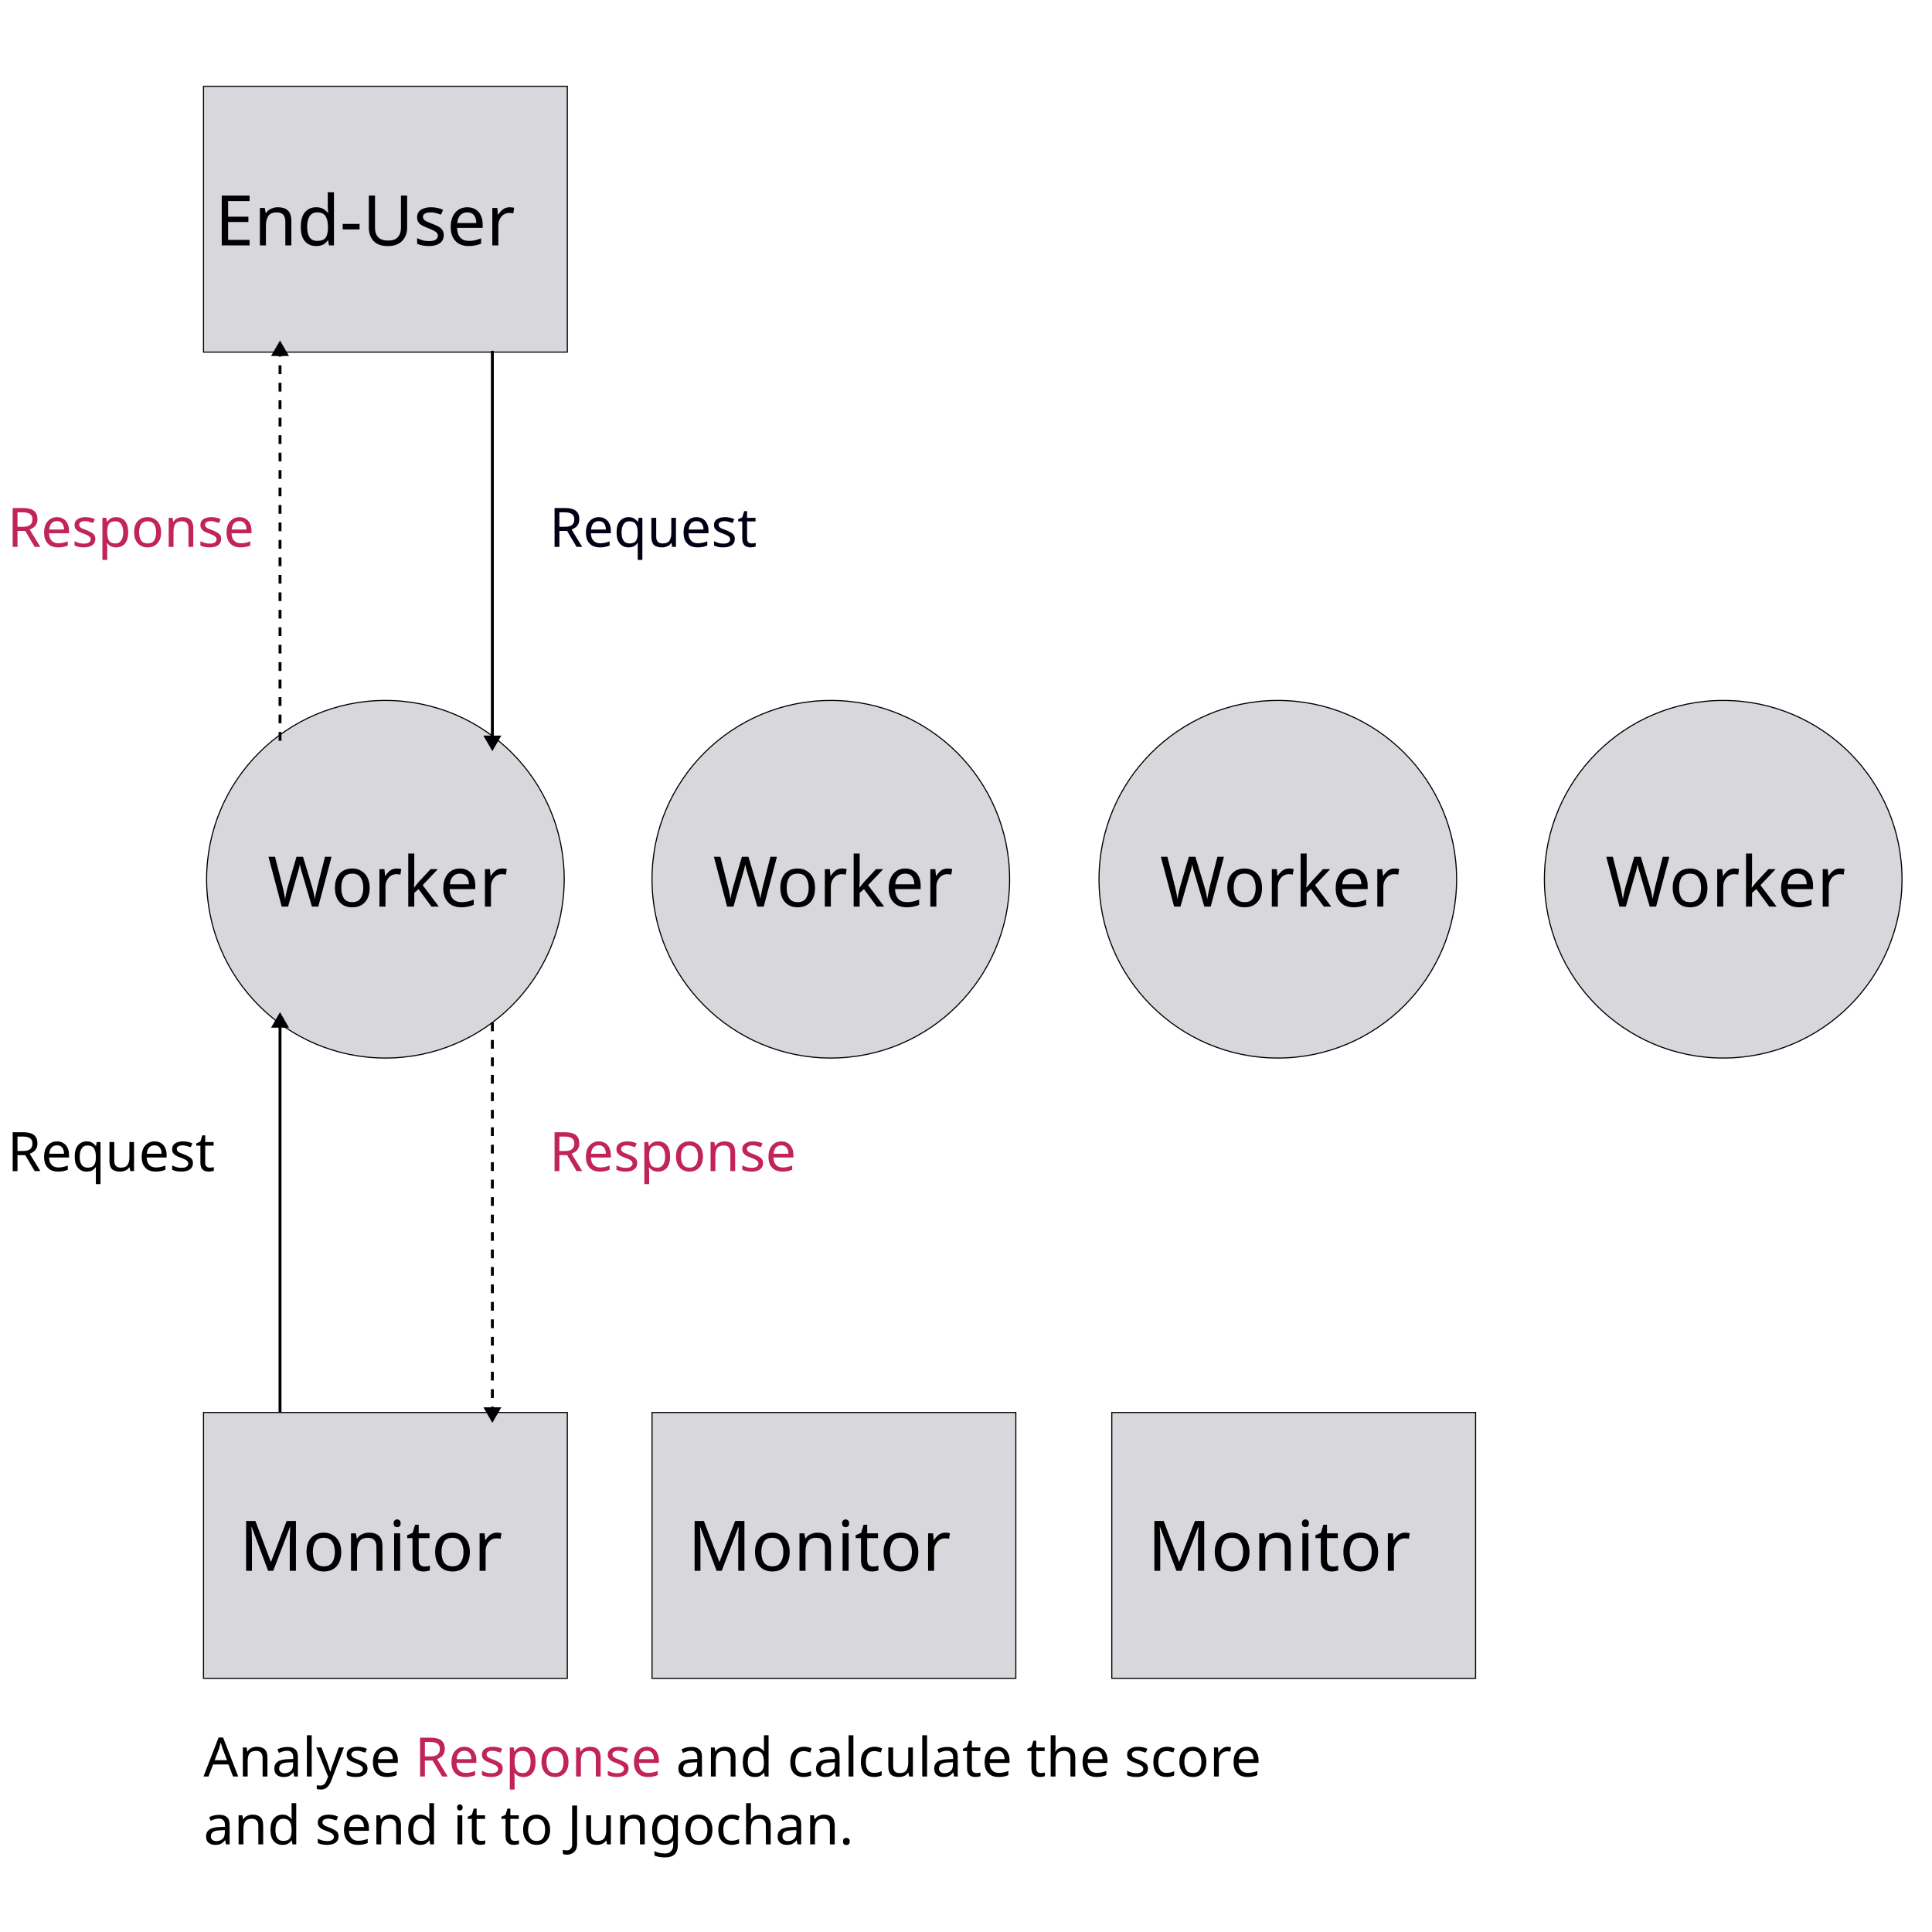
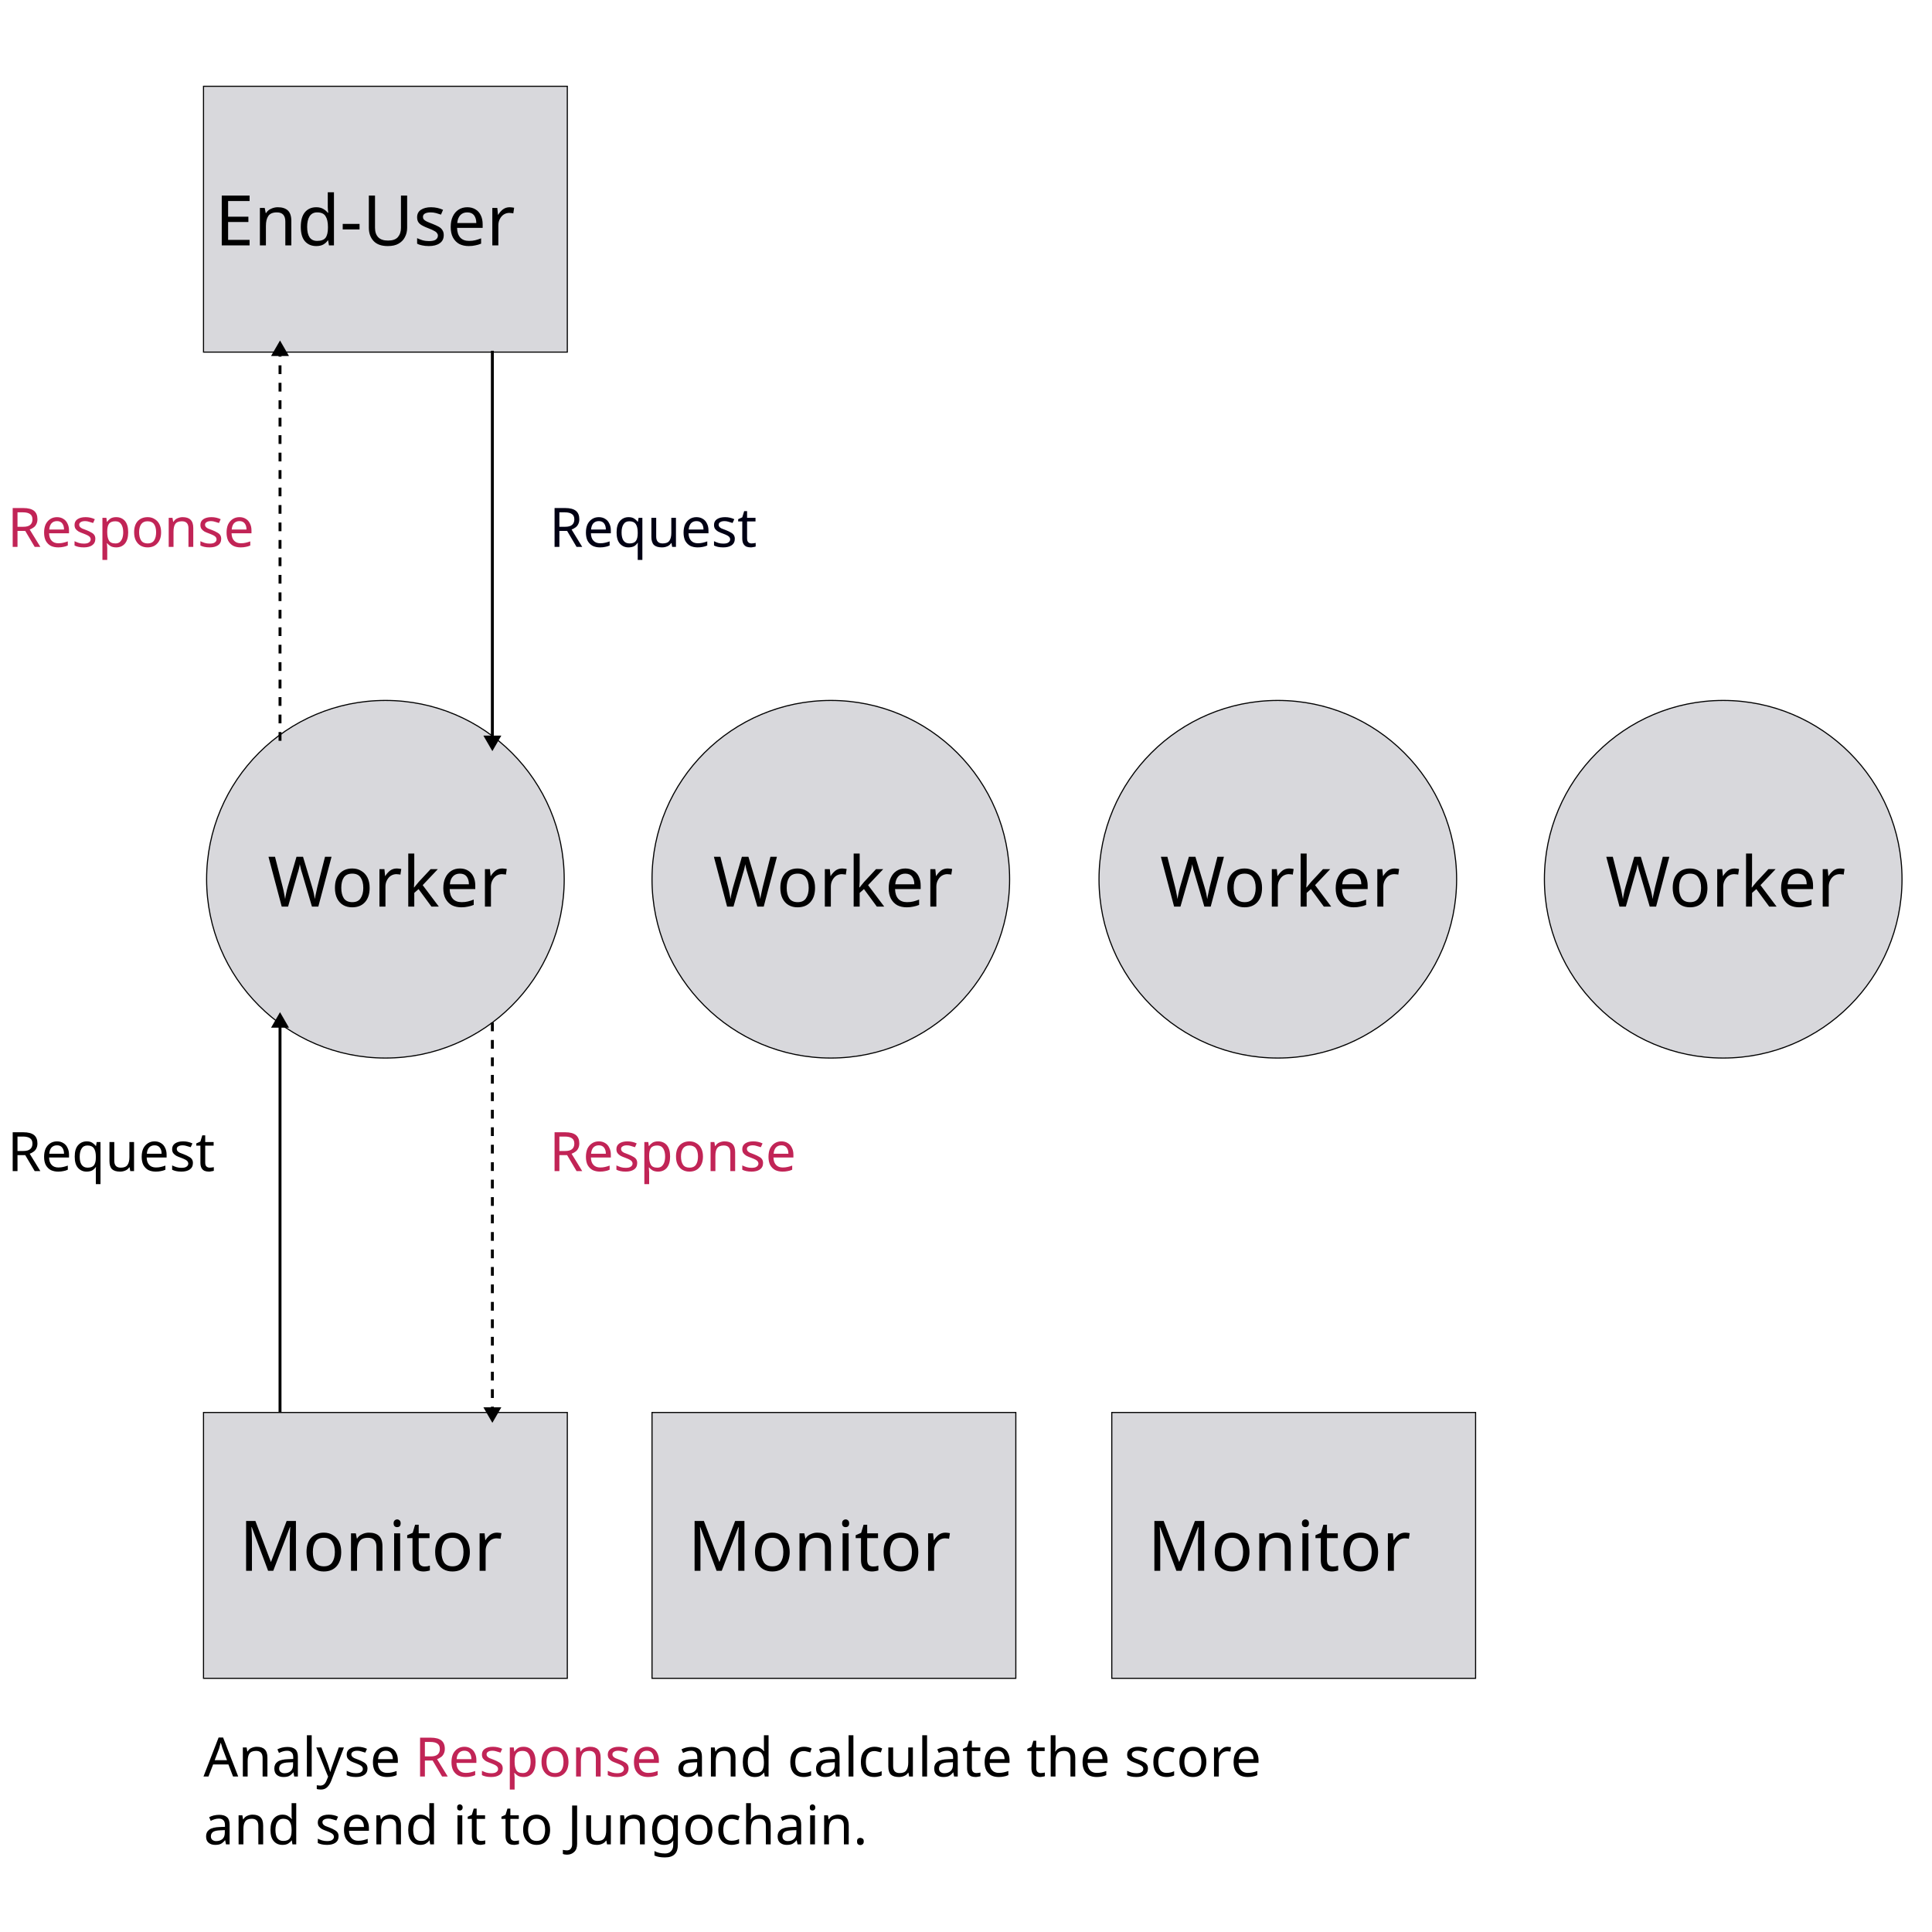
<svg xmlns="http://www.w3.org/2000/svg" width="210mm" height="210mm" viewBox="0 0 210 210" version="1.1" id="svg5">
  <defs id="defs2">
    <marker style="overflow:visible" id="TriangleStart" refX="0" refY="0" orient="auto-start-reverse" markerWidth="5.324" markerHeight="6.155" viewBox="0 0 5.324 6.155" preserveAspectRatio="xMidYMid">
      <path transform="scale(0.5)" style="fill:context-stroke;fill-rule:evenodd;stroke:context-stroke;stroke-width:1pt" d="M 5.77,0 -2.88,5 V -5 Z" id="path135" />
    </marker>
  </defs>
  <g id="layer1">
    <text xml:space="preserve" style="font-style:normal;font-variant:normal;font-weight:normal;font-stretch:normal;font-size:4.233px;font-family:'SpaceMono Nerd Font';-inkscape-font-specification:'SpaceMono Nerd Font';fill:#000000;fill-opacity:1;stroke-width:4.584;stroke-dasharray:0.794, 0.794;stroke-dashoffset:0" x="54.591" y="213.865" id="text2295">
      <tspan id="tspan2293" style="font-style:normal;font-variant:normal;font-weight:normal;font-stretch:normal;font-family:'SpaceMono Nerd Font';-inkscape-font-specification:'SpaceMono Nerd Font';stroke-width:4.584" x="54.591" y="213.865" />
    </text>
    <text xml:space="preserve" style="font-style:normal;font-variant:normal;font-weight:normal;font-stretch:normal;font-size:4.233px;font-family:'SpaceMono Nerd Font';-inkscape-font-specification:'SpaceMono Nerd Font';fill:#c12456;fill-opacity:1;stroke-width:4.584;stroke-dasharray:0.794, 0.794;stroke-dashoffset:0" x="238.825" y="183.577" id="text2477">
      <tspan id="tspan2475" style="stroke-width:4.584" x="238.825" y="183.577" />
    </text>
    <g id="g1062" transform="matrix(1.195261,0,0,1.195261,-20.31709,-20.59743)">
      <rect style="fill:#d8d8dc;stroke:#000000;stroke-width:0.1;stroke-dasharray:none;stroke-opacity:1" id="rect1087" width="33.084" height="24.175" x="35.505" y="145.682" />
      <text xml:space="preserve" style="font-size:6.35px;font-family:GeistMono;-inkscape-font-specification:GeistMono;fill:#000000;fill-opacity:1;stroke-width:4.584;stroke-dasharray:none" x="38.768" y="160.078" id="text1091">
        <tspan id="tspan1089" style="font-style:normal;font-variant:normal;font-weight:normal;font-stretch:normal;font-size:6.35px;font-family:'SpaceMono Nerd Font';-inkscape-font-specification:'SpaceMono Nerd Font';stroke-width:4.584" x="38.768" y="160.078">Monitor</tspan>
      </text>
      <rect style="fill:#d8d8dc;stroke:#000000;stroke-width:0.1;stroke-dasharray:none;stroke-opacity:1" id="rect1298" width="33.084" height="24.175" x="35.505" y="25.078" />
      <text xml:space="preserve" style="font-size:6.35px;font-family:GeistMono;-inkscape-font-specification:GeistMono;fill:#000000;fill-opacity:1;stroke-width:4.584;stroke-dasharray:none" x="36.553" y="39.547" id="text1302">
        <tspan id="tspan1300" style="font-style:normal;font-variant:normal;font-weight:normal;font-stretch:normal;font-family:'SpaceMono Nerd Font';-inkscape-font-specification:'SpaceMono Nerd Font';stroke-width:4.584" x="36.553" y="39.547">End-User</tspan>
      </text>
      <circle style="fill:#d8d8dc;fill-opacity:1;stroke:#000000;stroke-width:0.1;stroke-dasharray:none;stroke-dashoffset:0;stroke-opacity:1" id="path1763" cx="52.047" cy="97.19" r="16.26" />
      <text xml:space="preserve" style="font-size:6.35px;font-family:GeistMono;-inkscape-font-specification:GeistMono;fill:#d8d8dc;stroke-width:2.759;stroke-dasharray:none" x="41.335" y="99.68" id="text429">
        <tspan id="tspan427" style="font-style:normal;font-variant:normal;font-weight:normal;font-stretch:normal;font-size:6.35px;font-family:'SpaceMono Nerd Font';-inkscape-font-specification:'SpaceMono Nerd Font';fill:#000000;fill-opacity:1;stroke-width:2.759" x="41.335" y="99.68">Worker</tspan>
      </text>
      <g id="g2263" transform="translate(4.59798,-36.80225)">
        <path style="fill:none;fill-rule:evenodd;stroke:#000000;stroke-width:0.265px;stroke-linecap:butt;stroke-linejoin:miter;stroke-opacity:1;marker-end:url(#TriangleStart)" d="M 37.865,182.485 V 147.022" id="path2101" />
        <path style="fill:none;fill-rule:evenodd;stroke:#000000;stroke-width:0.265px;stroke-linecap:butt;stroke-linejoin:miter;stroke-dasharray:0.794, 0.794;stroke-dashoffset:0;stroke-opacity:1;marker-end:url(#TriangleStart)" d="m 57.175,147.022 v 35.462" id="path2150" />
      </g>
      <text xml:space="preserve" style="font-style:normal;font-variant:normal;font-weight:normal;font-stretch:normal;font-size:4.939px;font-family:'SpaceMono Nerd Font';-inkscape-font-specification:'SpaceMono Nerd Font';fill:#000000;fill-opacity:1;stroke-width:4.584;stroke-dasharray:0.794, 0.794;stroke-dashoffset:0" x="17.667" y="123.728" id="text2206">
        <tspan id="tspan2204" style="font-style:normal;font-variant:normal;font-weight:normal;font-stretch:normal;font-size:4.939px;font-family:'SpaceMono Nerd Font';-inkscape-font-specification:'SpaceMono Nerd Font';fill:#000000;fill-opacity:1;stroke-width:4.584" x="17.667" y="123.728">Request</tspan>
      </text>
      <text xml:space="preserve" style="font-style:normal;font-variant:normal;font-weight:normal;font-stretch:normal;font-size:4.939px;font-family:'SpaceMono Nerd Font';-inkscape-font-specification:'SpaceMono Nerd Font';fill:#000014;fill-opacity:1;stroke-width:4.584;stroke-dasharray:0.794, 0.794;stroke-dashoffset:0" x="66.945" y="123.728" id="text2210">
        <tspan id="tspan2208" style="font-style:normal;font-variant:normal;font-weight:normal;font-stretch:normal;font-size:4.939px;font-family:'SpaceMono Nerd Font';-inkscape-font-specification:'SpaceMono Nerd Font';fill:#c12456;fill-opacity:1;stroke-width:4.584" x="66.945" y="123.728">Response</tspan>
      </text>
      <g id="g2281" transform="rotate(180,49.81875,115.8106)">
        <path style="fill:none;fill-rule:evenodd;stroke:#000000;stroke-width:0.265px;stroke-linecap:butt;stroke-linejoin:miter;stroke-opacity:1;marker-end:url(#TriangleStart)" d="M 37.865,182.485 V 147.022" id="path2277" />
        <path style="fill:none;fill-rule:evenodd;stroke:#000000;stroke-width:0.265px;stroke-linecap:butt;stroke-linejoin:miter;stroke-dasharray:0.794, 0.794;stroke-dashoffset:0;stroke-opacity:1;marker-end:url(#TriangleStart)" d="m 57.175,147.022 v 35.462" id="path2279" />
      </g>
      <text xml:space="preserve" style="font-style:normal;font-variant:normal;font-weight:normal;font-stretch:normal;font-size:4.939px;font-family:'SpaceMono Nerd Font';-inkscape-font-specification:'SpaceMono Nerd Font';fill:#000000;fill-opacity:1;stroke-width:4.584;stroke-dasharray:0.794, 0.794;stroke-dashoffset:0" x="17.667" y="66.963" id="text2287">
        <tspan id="tspan2285" style="font-style:normal;font-variant:normal;font-weight:normal;font-stretch:normal;font-size:4.939px;font-family:'SpaceMono Nerd Font';-inkscape-font-specification:'SpaceMono Nerd Font';fill:#c12456;fill-opacity:1;stroke-width:4.584" x="17.667" y="66.963">Response</tspan>
      </text>
      <text xml:space="preserve" style="font-style:normal;font-variant:normal;font-weight:normal;font-stretch:normal;font-size:4.939px;font-family:'SpaceMono Nerd Font';-inkscape-font-specification:'SpaceMono Nerd Font';fill:#000014;fill-opacity:1;stroke-width:4.584;stroke-dasharray:0.794, 0.794;stroke-dashoffset:0" x="66.945" y="66.963" id="text2291">
        <tspan id="tspan2289" style="font-style:normal;font-variant:normal;font-weight:normal;font-stretch:normal;font-size:4.939px;font-family:'SpaceMono Nerd Font';-inkscape-font-specification:'SpaceMono Nerd Font';fill:#000014;fill-opacity:1;stroke-width:4.584" x="66.945" y="66.963">Request</tspan>
      </text>
      <text xml:space="preserve" style="font-style:normal;font-variant:normal;font-weight:normal;font-stretch:normal;font-size:4.939px;font-family:'SpaceMono Nerd Font';-inkscape-font-specification:'SpaceMono Nerd Font';fill:#000000;fill-opacity:1;stroke-width:4.584;stroke-dasharray:0.794, 0.794;stroke-dashoffset:0" x="35.505" y="178.784" id="text2299">
        <tspan id="tspan2297" style="font-style:normal;font-variant:normal;font-weight:normal;font-stretch:normal;font-size:4.939px;font-family:'SpaceMono Nerd Font';-inkscape-font-specification:'SpaceMono Nerd Font';stroke-width:4.584" x="35.505" y="178.784">Analyse <tspan style="font-size:4.939px;fill:#c12456;fill-opacity:1" id="tspan2473">Response</tspan> and calculate the score</tspan>
-         <tspan style="font-style:normal;font-variant:normal;font-weight:normal;font-stretch:normal;font-size:4.939px;font-family:'SpaceMono Nerd Font';-inkscape-font-specification:'SpaceMono Nerd Font';stroke-width:4.584" x="35.505" y="184.957" id="tspan2301">and send it to Jungochan.</tspan>
+         <tspan style="font-style:normal;font-variant:normal;font-weight:normal;font-stretch:normal;font-size:4.939px;font-family:'SpaceMono Nerd Font';-inkscape-font-specification:'SpaceMono Nerd Font';stroke-width:4.584" x="35.505" y="184.957" id="tspan2301">and send it to Jungochain.</tspan>
      </text>
      <rect style="fill:#d8d8dc;stroke:#000000;stroke-width:0.1;stroke-dasharray:none;stroke-opacity:1" id="rect2303" width="33.084" height="24.175" x="76.292" y="145.682" />
      <text xml:space="preserve" style="font-size:6.35px;font-family:GeistMono;-inkscape-font-specification:GeistMono;fill:#000000;fill-opacity:1;stroke-width:4.584;stroke-dasharray:none" x="79.555" y="160.078" id="text2307">
        <tspan id="tspan2305" style="font-style:normal;font-variant:normal;font-weight:normal;font-stretch:normal;font-size:6.35px;font-family:'SpaceMono Nerd Font';-inkscape-font-specification:'SpaceMono Nerd Font';stroke-width:4.584" x="79.555" y="160.078">Monitor</tspan>
      </text>
      <rect style="fill:#d8d8dc;stroke:#000000;stroke-width:0.1;stroke-dasharray:none;stroke-opacity:1" id="rect2331" width="33.084" height="24.175" x="118.103" y="145.682" />
      <text xml:space="preserve" style="font-size:6.35px;font-family:GeistMono;-inkscape-font-specification:GeistMono;fill:#000000;fill-opacity:1;stroke-width:4.584;stroke-dasharray:none" x="121.366" y="160.078" id="text2335">
        <tspan id="tspan2333" style="font-style:normal;font-variant:normal;font-weight:normal;font-stretch:normal;font-size:6.35px;font-family:'SpaceMono Nerd Font';-inkscape-font-specification:'SpaceMono Nerd Font';stroke-width:4.584" x="121.366" y="160.078">Monitor</tspan>
      </text>
      <circle style="fill:#d8d8dc;fill-opacity:1;stroke:#000000;stroke-width:0.1;stroke-dasharray:none;stroke-dashoffset:0;stroke-opacity:1" id="circle3405" cx="92.551" cy="97.19" r="16.26" />
      <text xml:space="preserve" style="font-size:6.35px;font-family:GeistMono;-inkscape-font-specification:GeistMono;fill:#d8d8dc;stroke-width:2.759;stroke-dasharray:none" x="81.839" y="99.68" id="text3409">
        <tspan id="tspan3407" style="font-style:normal;font-variant:normal;font-weight:normal;font-stretch:normal;font-size:6.35px;font-family:'SpaceMono Nerd Font';-inkscape-font-specification:'SpaceMono Nerd Font';fill:#000000;fill-opacity:1;stroke-width:2.759" x="81.839" y="99.68">Worker</tspan>
      </text>
      <circle style="fill:#d8d8dc;fill-opacity:1;stroke:#000000;stroke-width:0.1;stroke-dasharray:none;stroke-dashoffset:0;stroke-opacity:1" id="circle3413" cx="133.201" cy="97.19" r="16.26" />
      <text xml:space="preserve" style="font-size:6.35px;font-family:GeistMono;-inkscape-font-specification:GeistMono;fill:#d8d8dc;stroke-width:2.759;stroke-dasharray:none" x="122.488" y="99.68" id="text3417">
        <tspan id="tspan3415" style="font-style:normal;font-variant:normal;font-weight:normal;font-stretch:normal;font-size:6.35px;font-family:'SpaceMono Nerd Font';-inkscape-font-specification:'SpaceMono Nerd Font';fill:#000000;fill-opacity:1;stroke-width:2.759" x="122.488" y="99.68">Worker</tspan>
      </text>
      <circle style="fill:#d8d8dc;fill-opacity:1;stroke:#000000;stroke-width:0.1;stroke-dasharray:none;stroke-dashoffset:0;stroke-opacity:1" id="circle3421" cx="173.705" cy="97.19" r="16.26" />
      <text xml:space="preserve" style="font-size:6.35px;font-family:GeistMono;-inkscape-font-specification:GeistMono;fill:#d8d8dc;stroke-width:2.759;stroke-dasharray:none" x="162.993" y="99.68" id="text3425">
        <tspan id="tspan3423" style="font-style:normal;font-variant:normal;font-weight:normal;font-stretch:normal;font-size:6.35px;font-family:'SpaceMono Nerd Font';-inkscape-font-specification:'SpaceMono Nerd Font';fill:#000000;fill-opacity:1;stroke-width:2.759" x="162.993" y="99.68">Worker</tspan>
      </text>
    </g>
  </g>
</svg>
